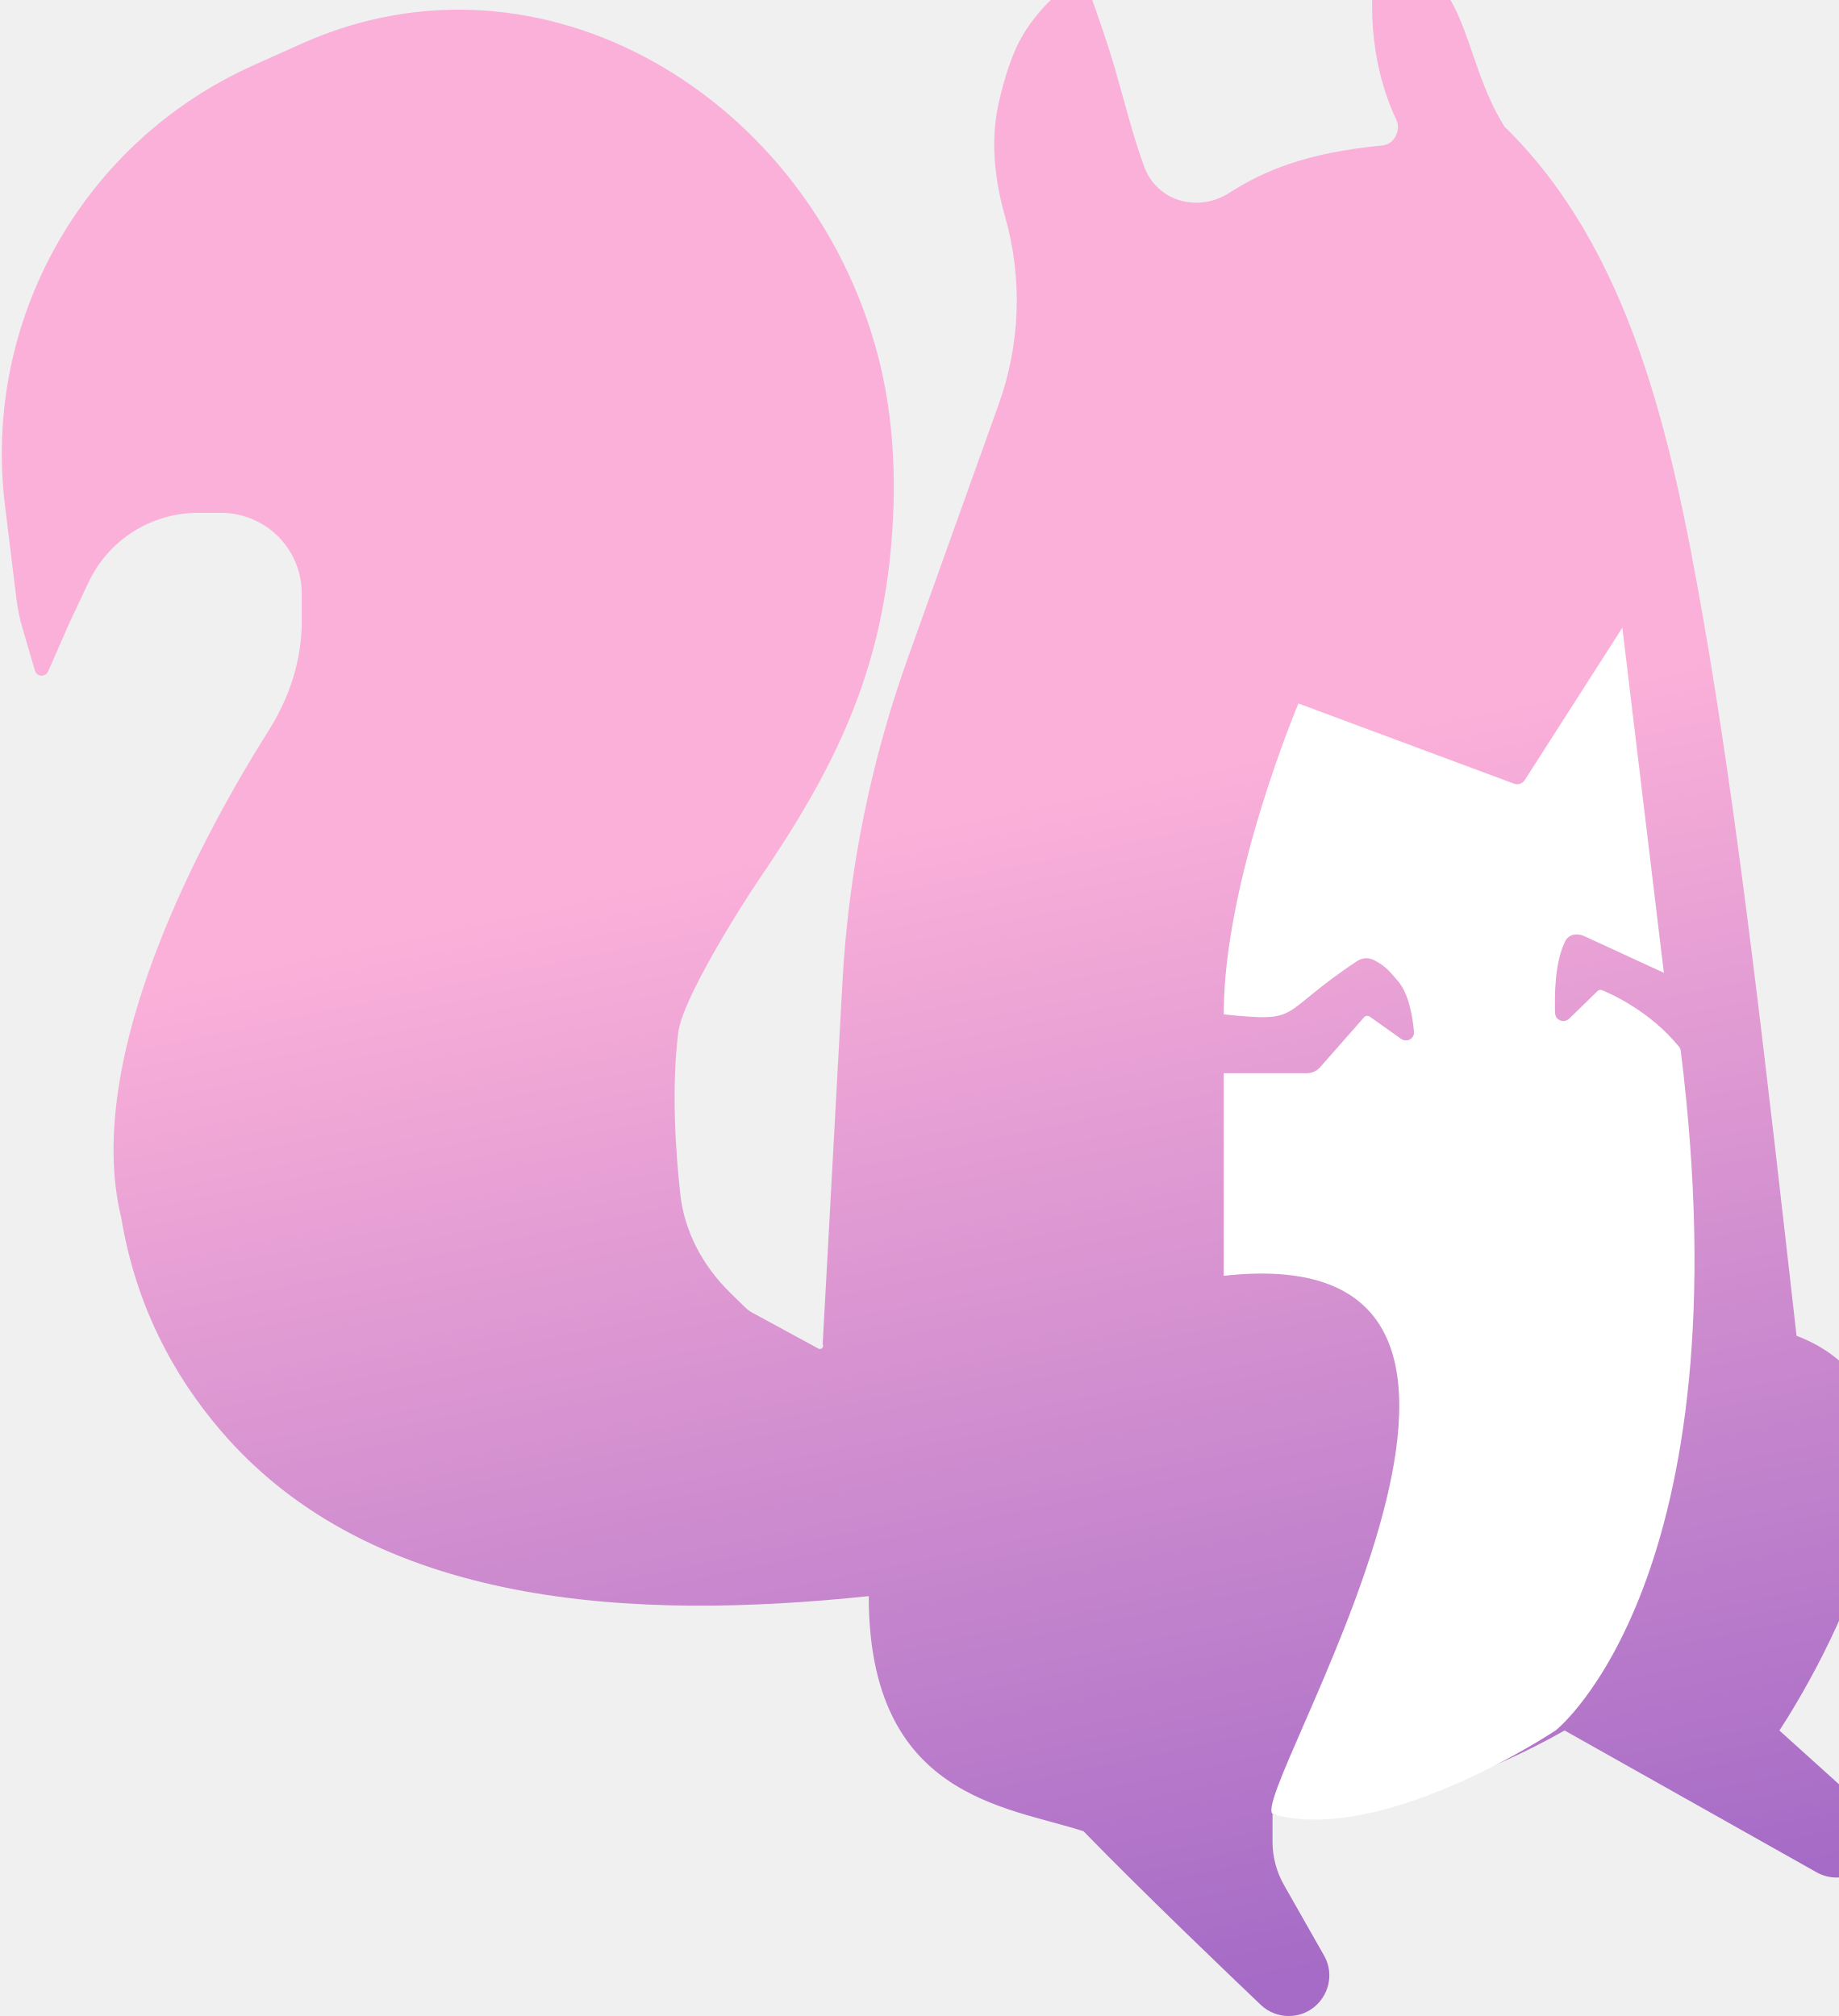
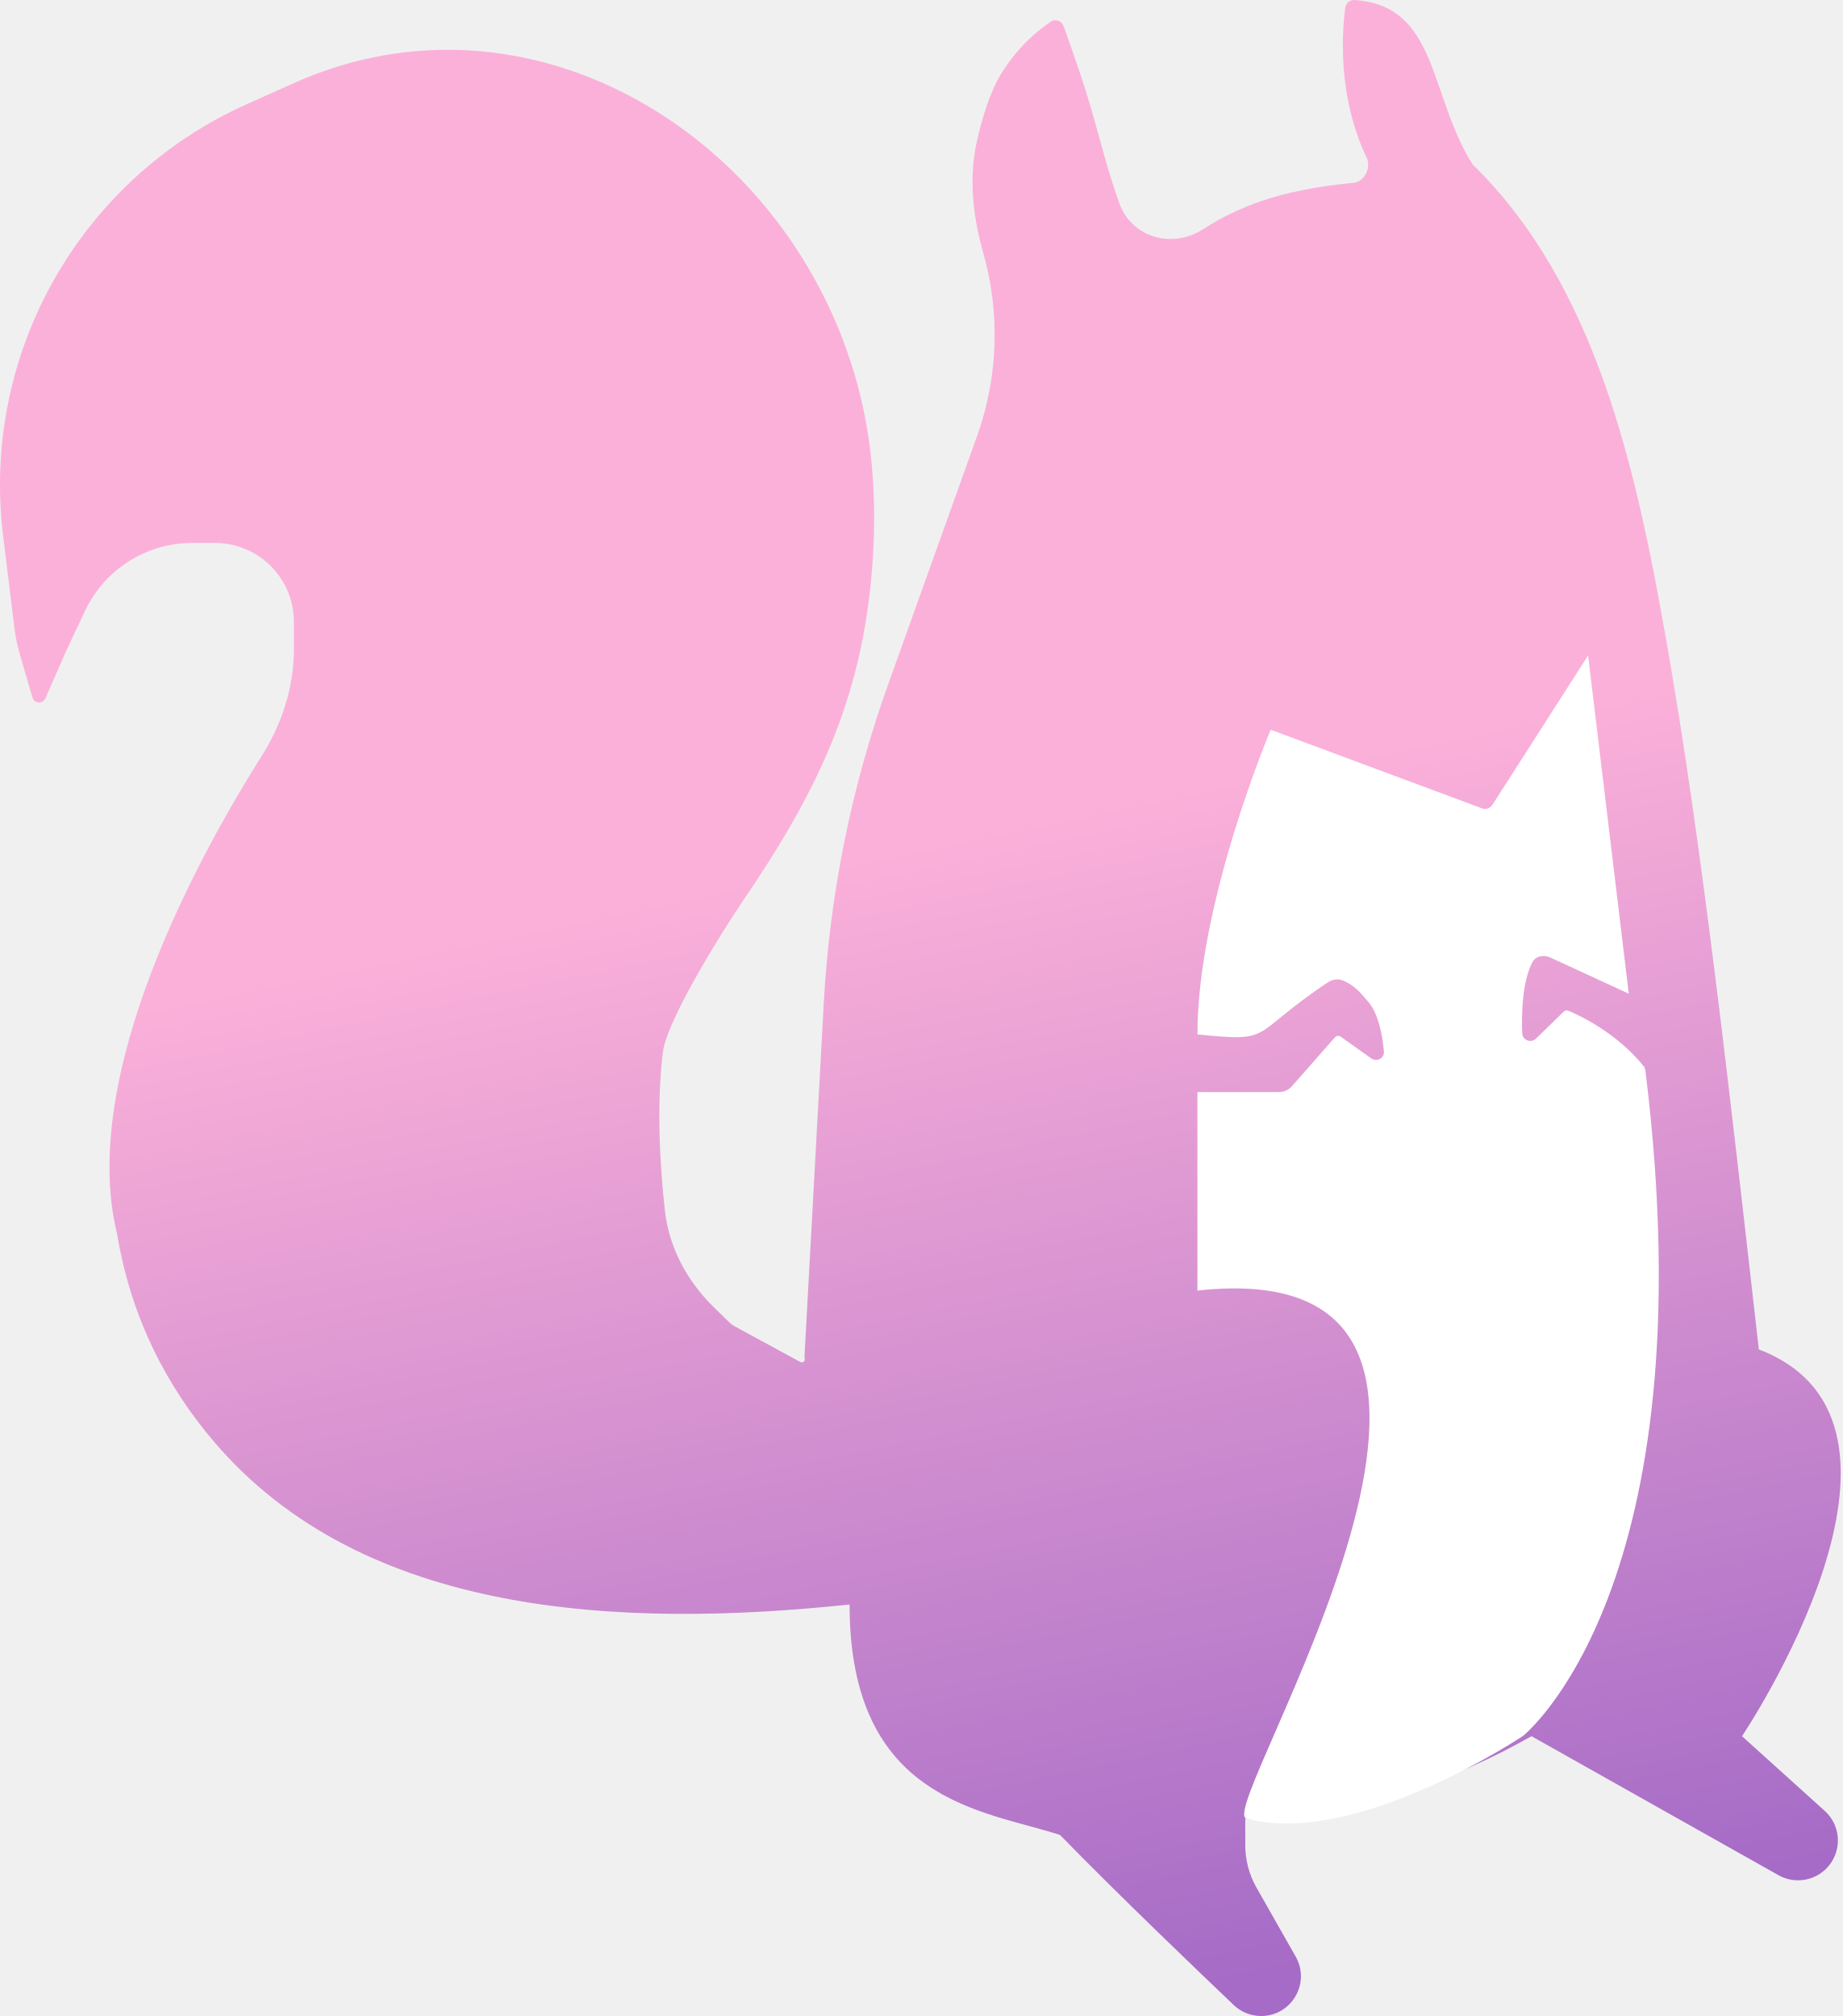
- <svg xmlns="http://www.w3.org/2000/svg" width="715" height="784" viewBox="0 0 715 784" fill="none">
-   <path d="M117.352 16.956L98.584 25.366C32.284 55.076 -6.906 124.535 1.945 196.647L6.411 233.031C6.868 236.756 7.627 240.439 8.68 244.042L13.577 260.801C13.709 261.252 13.954 261.661 14.29 261.989C15.657 263.325 17.939 262.882 18.706 261.132L27.139 241.894L34.458 226.389C42.225 209.936 58.786 199.44 76.98 199.44H85.973C97.114 199.44 107.417 205.352 113.039 214.971C115.844 219.77 117.322 225.23 117.322 230.789V241.643C117.322 256.667 112.577 271.234 104.558 283.939C80.353 322.289 31.538 410.182 47.179 473.759C52.828 507.818 67.501 534.872 85.661 556.163C144.925 625.646 246.944 630.23 337.771 620.715C337.771 699.092 391.214 702.358 421.275 712.155C443.887 735.426 478.002 768.062 490.212 779.683C493.134 782.464 497.006 784 501.04 784C513.141 784 520.74 770.942 514.762 760.422L499.21 733.053C496.292 727.917 494.758 722.112 494.758 716.206V705.623C494.758 705.623 544.86 708.889 608.322 672.966L706.305 728.123C713.288 732.054 722.107 730.141 726.834 723.671C731.615 717.127 730.676 708.029 724.66 702.599L691.826 672.966C691.826 672.966 775.329 548.87 698.506 519.478C687.271 420.618 676.036 318.801 661.751 237.89C649.797 170.183 634.103 97.284 584.941 49.218C567.588 21.809 571.323 -13.83 538.109 -15.993C536.236 -16.115 534.63 -14.707 534.405 -12.843C530.996 15.28 537.687 35.613 542.891 46.535C544.839 50.624 542.073 56.125 537.565 56.557C507.678 59.426 491.332 66.434 477.967 75.002C465.786 82.811 449.811 78.352 444.846 64.762C440.275 52.248 437.159 39.258 433.433 26.466C431.07 18.353 427.731 8.481 422.707 -5.571C421.947 -7.697 419.531 -8.652 417.648 -7.406C412.984 -4.316 404.674 2.247 397.894 13.295C393.549 20.376 390.46 30.526 388.354 39.754C384.995 54.479 386.654 69.743 390.781 84.272C397.579 108.2 396.727 133.654 388.343 157.072L352.998 255.81C338.47 296.393 329.897 338.866 327.547 381.906L319.87 522.492C319.861 522.658 319.886 522.825 319.944 522.981C320.334 524.03 319.214 525.002 318.231 524.467L292.499 510.491C291.511 509.954 290.601 509.282 289.797 508.496L283.886 502.717C273.308 492.375 266.101 479.018 264.489 464.312C262.607 447.146 261.048 422.887 263.712 401.469C265.313 388.593 287.704 352.877 295.014 342.156C324.692 298.631 342.631 261.913 346.72 209.391C348.486 186.701 347.598 161.704 341.111 137.392C314.628 38.136 211.098 -25.054 117.352 16.956Z" fill="url(#paint0_linear_150_19756)" />
-   <path d="M495.153 705.604C482.237 702.332 624.311 479.773 475.78 496.137V417.361H508.085C510.081 417.361 511.981 416.502 513.299 415.002L530.311 395.656C530.898 394.988 531.895 394.872 532.62 395.387L544.675 403.953C546.952 405.57 549.999 403.977 549.752 401.195C549.217 395.174 547.725 386.477 543.588 381.585C539.718 377.008 538.093 375.3 534.027 373.287C531.963 372.265 529.505 372.511 527.586 373.786C495.88 394.856 506.904 397.65 475.78 394.48C475.78 342.182 504.84 273.578 504.84 273.578L588.672 304.771C590.203 305.341 591.925 304.766 592.806 303.39L630.769 244.122L646.913 378.312L615.833 363.992C613.171 362.766 609.94 363.323 608.61 365.936C604.629 373.751 604.341 386.185 604.63 393.96C604.737 396.843 608.113 398.092 610.179 396.078L621.098 385.434C621.575 384.97 622.264 384.816 622.88 385.068C626.835 386.69 641.692 393.417 652.764 407.011C653.164 407.502 653.416 408.122 653.494 408.75C678.968 614.15 604.937 672.875 604.937 672.875C604.937 672.875 538.276 717.491 495.153 705.604Z" fill="white" />
+ <svg xmlns="http://www.w3.org/2000/svg" width="731" height="800" viewBox="0 0 731 800" fill="none">
+   <path d="M116.647 32.956L97.879 41.366C31.579 71.076 -7.611 140.535 1.24 212.647L5.705 249.031C6.163 252.756 6.921 256.439 7.974 260.042L12.872 276.801C13.004 277.252 13.249 277.661 13.585 277.989C14.952 279.325 17.233 278.882 18.001 277.132L26.433 257.894L33.753 242.389C41.519 225.936 58.081 215.44 76.275 215.44H85.268C96.408 215.44 106.712 221.352 112.333 230.971C115.139 235.77 116.617 241.23 116.617 246.789V257.643C116.617 272.667 111.872 287.234 103.853 299.939C79.648 338.29 30.832 426.182 46.474 489.759C52.123 523.818 66.796 550.872 84.956 572.163C144.22 641.646 246.239 646.23 337.066 636.715C337.066 715.092 390.508 718.358 420.569 728.155C443.181 751.426 477.296 784.062 489.507 795.683C492.429 798.464 496.301 800 500.335 800C512.436 800 520.034 786.942 514.056 776.422L498.504 749.053C495.587 743.917 494.052 738.112 494.052 732.206V721.623C494.052 721.623 544.154 724.889 607.617 688.966L705.599 744.123C712.582 748.054 721.402 746.141 726.129 739.671C730.91 733.127 729.971 724.029 723.955 718.599L691.12 688.966C691.12 688.966 774.624 564.87 697.801 535.478C686.566 436.618 675.331 334.801 661.046 253.89C649.091 186.183 633.398 113.284 584.236 65.218C566.882 37.809 570.618 2.17 537.404 0.007C535.53 -0.115 533.925 1.293 533.699 3.157C530.291 31.28 536.982 51.613 542.185 62.535C544.133 66.624 541.368 72.125 536.86 72.558C506.973 75.426 490.627 82.434 477.262 91.002C465.081 98.811 449.105 94.352 444.141 80.762C439.57 68.248 436.453 55.258 432.728 42.466C430.364 34.353 427.026 24.481 422.002 10.429C421.242 8.303 418.825 7.348 416.943 8.594C412.278 11.684 403.969 18.247 397.189 29.295C392.843 36.376 389.754 46.526 387.649 55.754C384.289 70.479 385.948 85.743 390.076 100.272C396.874 124.2 396.022 149.654 387.638 173.072L352.292 271.81C337.765 312.393 329.192 354.866 326.842 397.906L319.164 538.492C319.155 538.658 319.181 538.825 319.239 538.981C319.629 540.03 318.509 541.001 317.525 540.467L291.794 526.491C290.806 525.954 289.896 525.282 289.092 524.496L283.181 518.717C272.603 508.375 265.395 495.018 263.783 480.312C261.902 463.146 260.342 438.887 263.006 417.469C264.608 404.593 286.999 368.877 294.309 358.156C323.987 314.631 341.926 277.913 346.014 225.391C347.781 202.701 346.893 177.704 340.406 153.392C313.923 54.136 210.393 -9.054 116.647 32.956Z" fill="url(#paint0_linear_542_1813)" />
+   <path d="M494.448 721.605C481.532 718.332 623.606 495.773 475.074 512.137V433.361H507.379C509.376 433.361 511.276 432.502 512.594 431.002L529.605 411.656C530.193 410.988 531.19 410.872 531.914 411.387L543.97 419.953C546.247 421.57 549.294 419.977 549.047 417.195C548.512 411.174 547.02 402.477 542.882 397.585C539.012 393.008 537.388 391.3 533.322 389.287C531.258 388.265 528.8 388.511 526.881 389.786C495.175 410.856 506.199 413.65 475.074 410.48C475.075 358.182 504.135 289.578 504.135 289.578L587.966 320.771C589.498 321.341 591.219 320.766 592.101 319.39L630.064 260.122L646.208 394.312L615.128 379.992C612.466 378.766 609.235 379.323 607.904 381.936C603.924 389.751 603.635 402.185 603.924 409.96C604.032 412.843 607.408 414.092 609.474 412.078L620.393 401.434C620.87 400.97 621.558 400.816 622.174 401.068C626.13 402.69 640.987 409.417 652.059 423.011C652.459 423.502 652.711 424.122 652.789 424.75C678.263 630.15 604.232 688.875 604.232 688.875C604.232 688.875 537.571 733.491 494.448 721.605Z" fill="white" />
  <defs>
-     <linearGradient id="paint0_linear_150_19756" x1="635.149" y1="262.425" x2="731" y2="720.38" gradientUnits="userSpaceOnUse">
+     <linearGradient id="paint0_linear_542_1813" x1="634.443" y1="278.425" x2="730.295" y2="736.38" gradientUnits="userSpaceOnUse">
      <stop stop-color="#FBB0D9" />
      <stop offset="1" stop-color="#A56BC6" />
    </linearGradient>
  </defs>
</svg>
